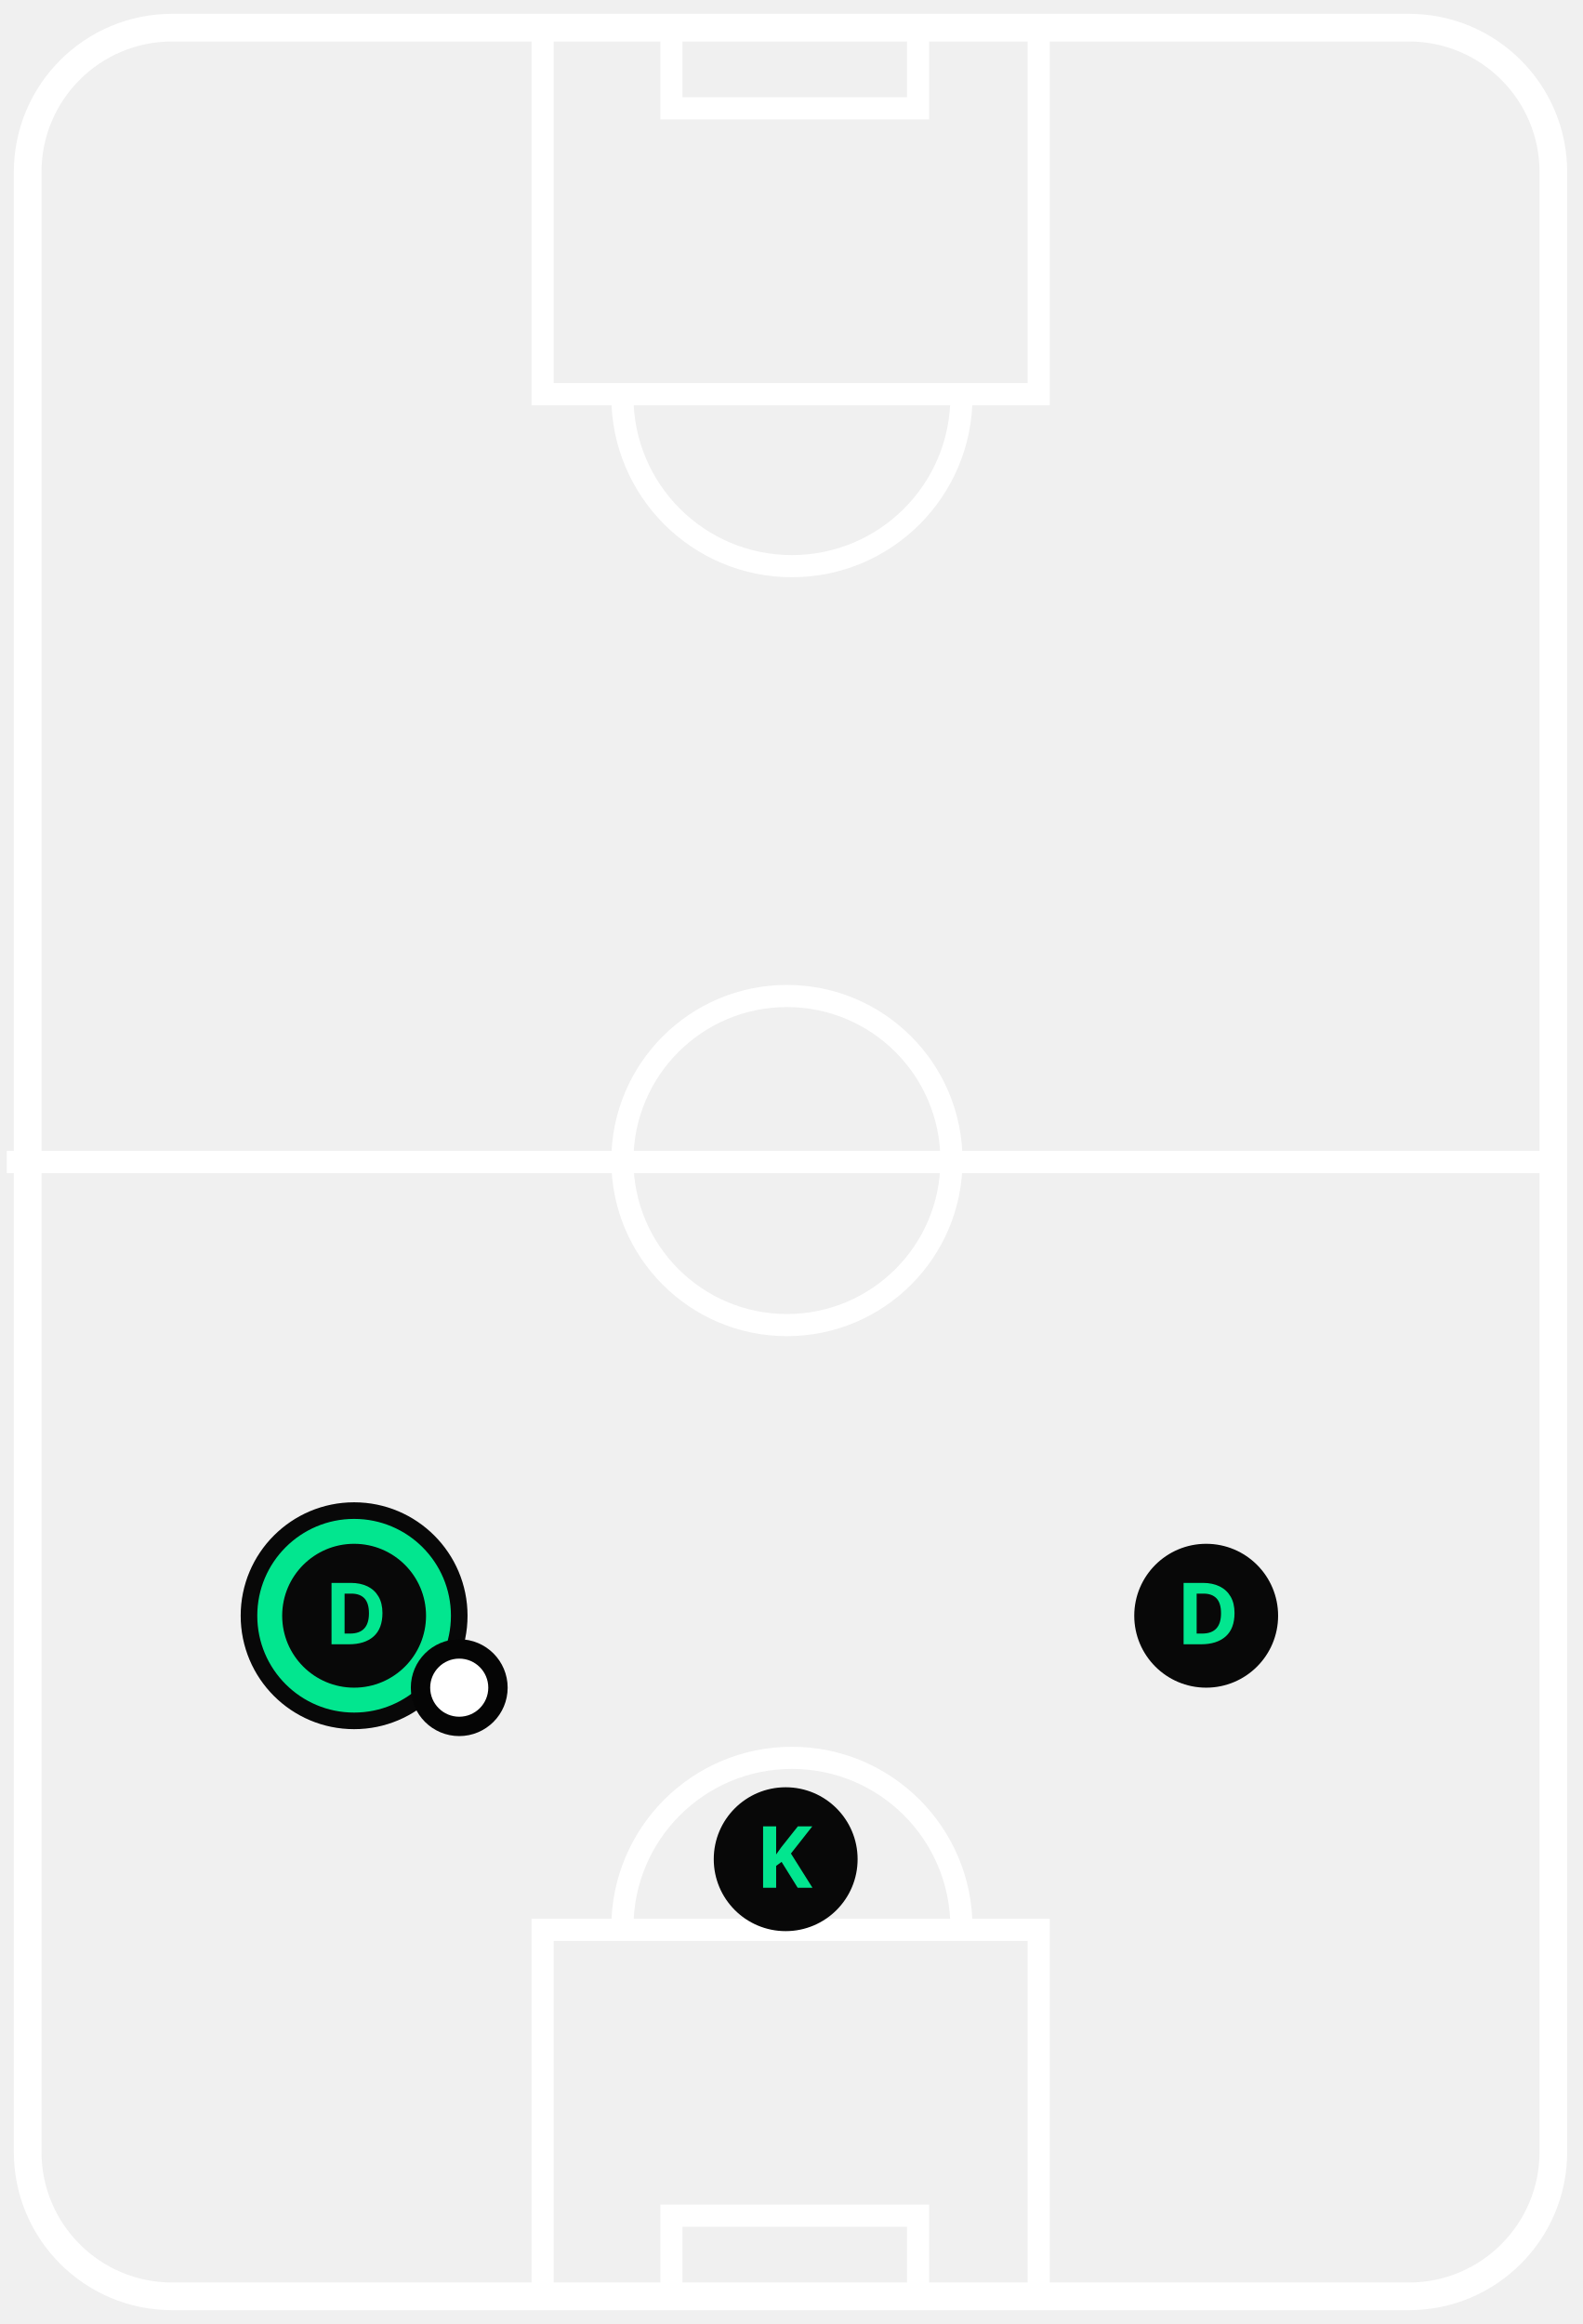
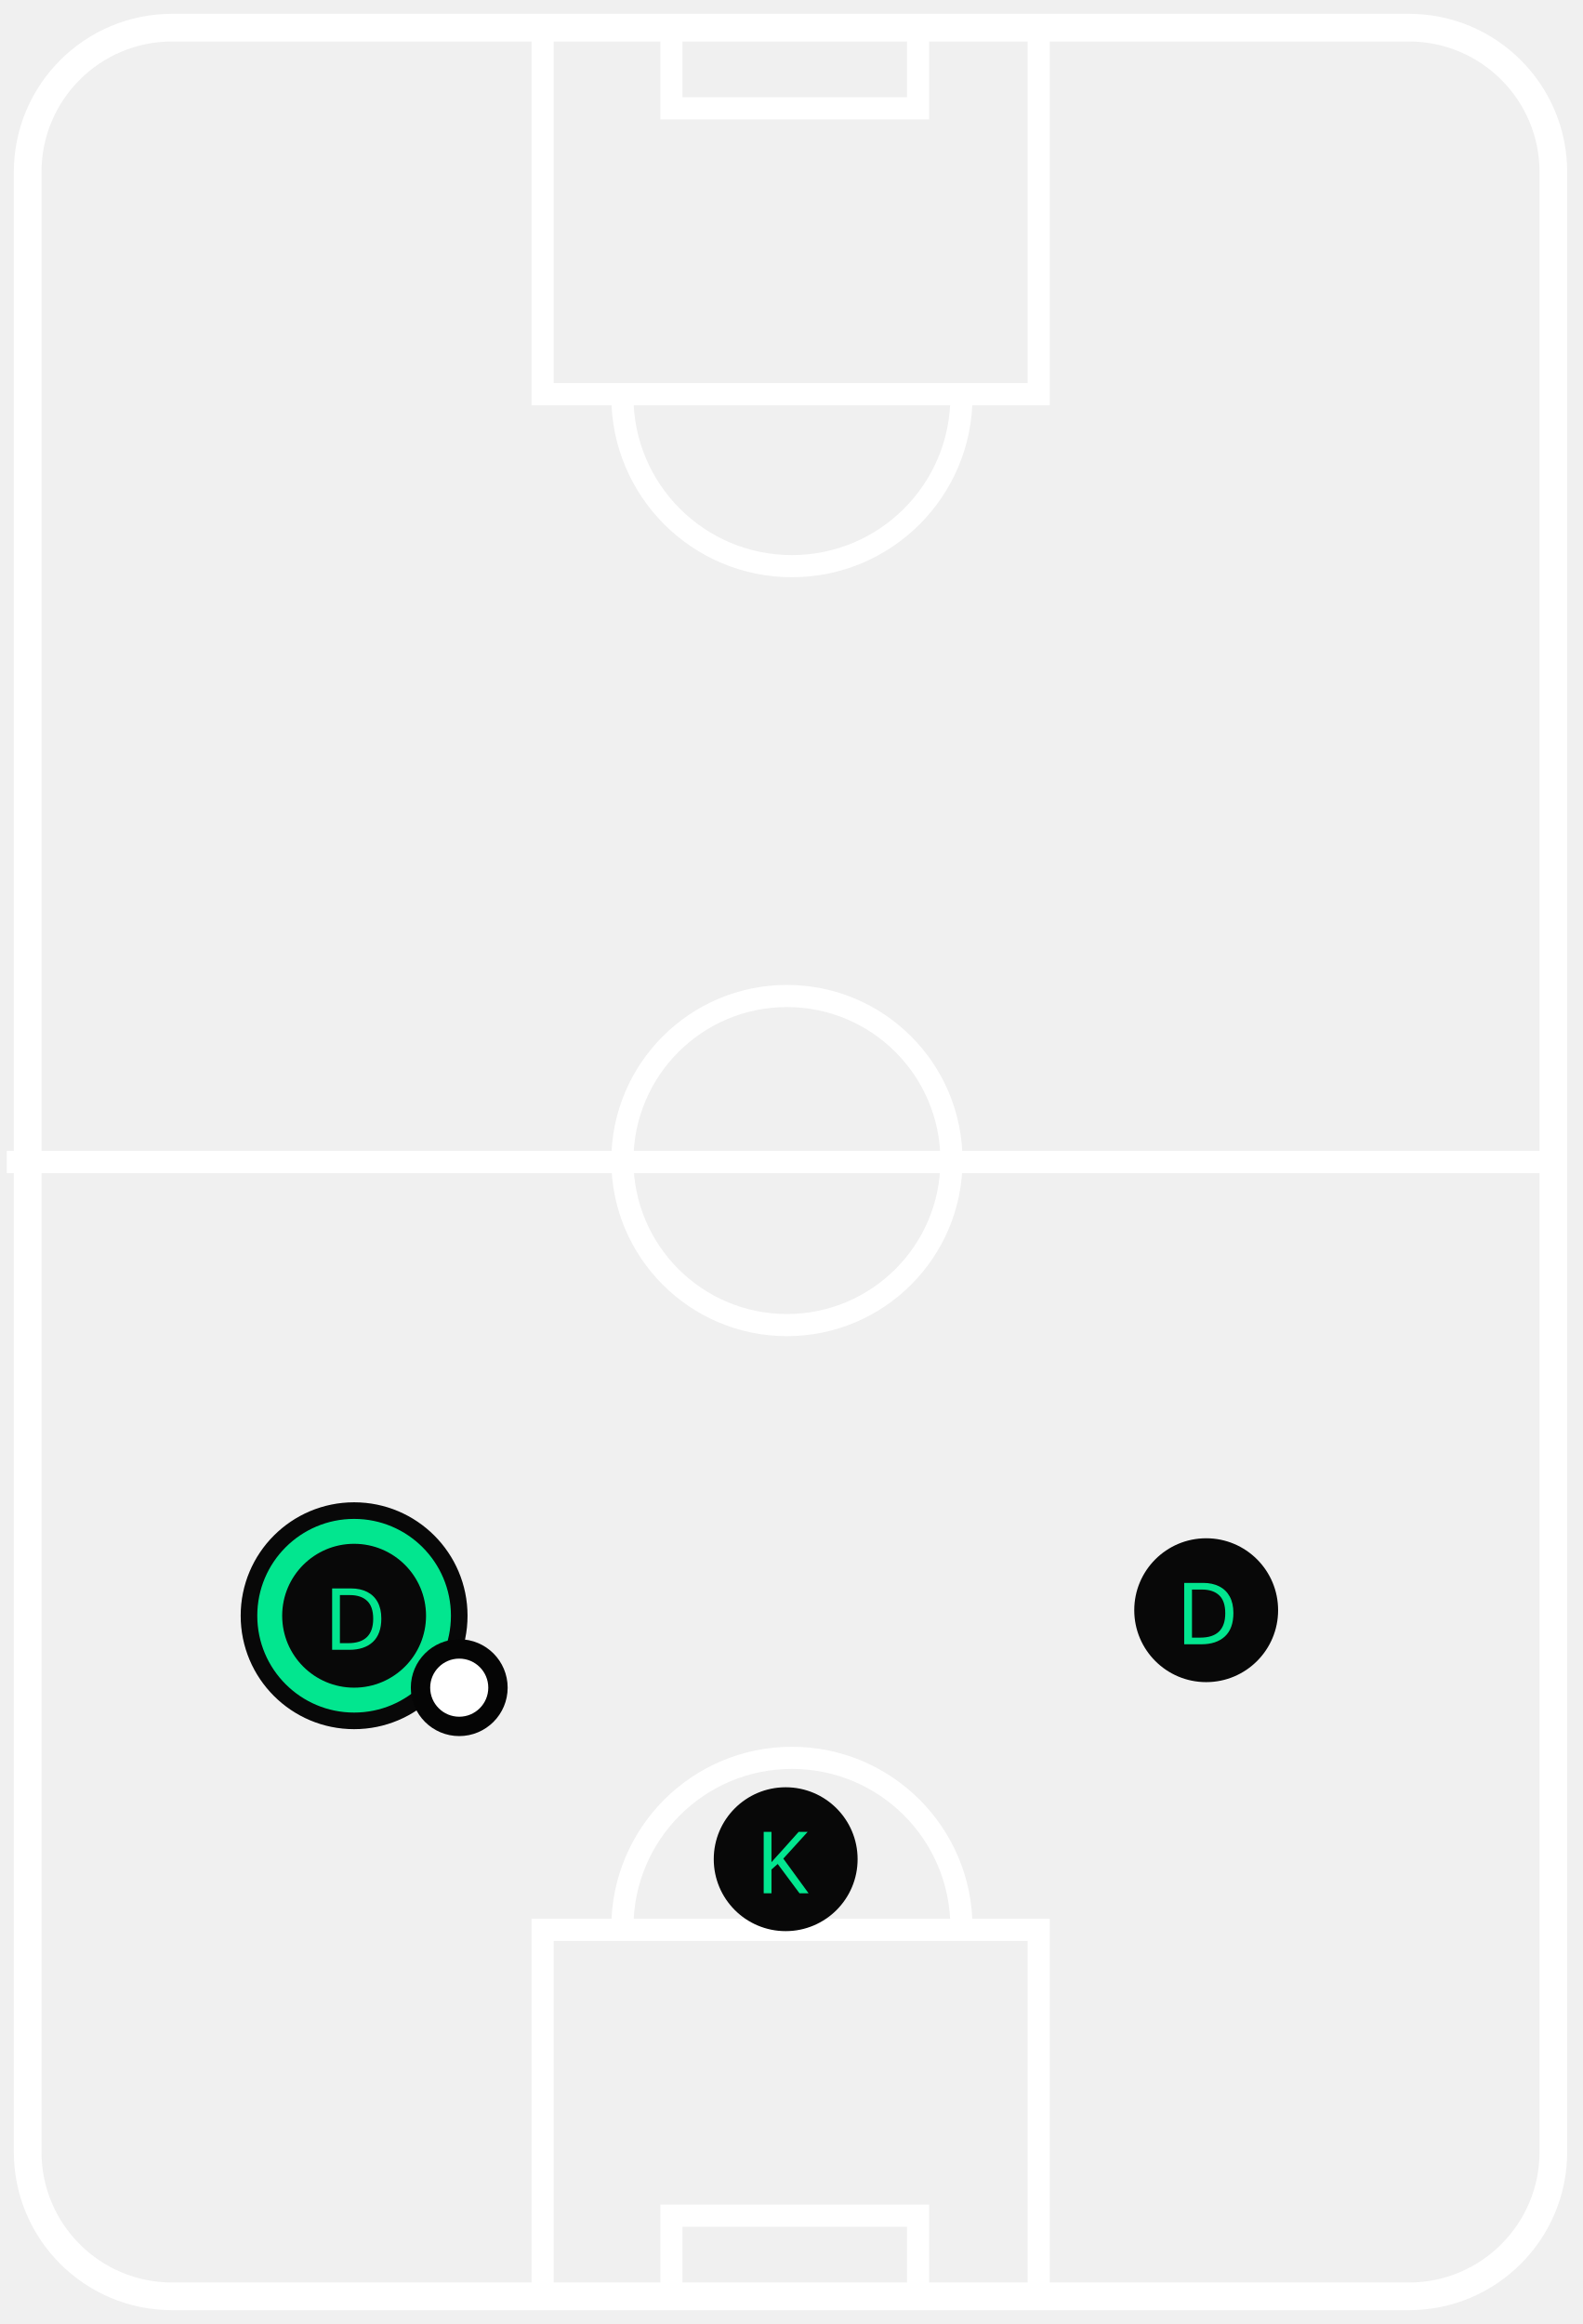
<svg xmlns="http://www.w3.org/2000/svg" width="286px" height="420px" viewBox="0 0 286 420" version="1.1">
  <defs />
  <g id="SEQUENCE" stroke="none" stroke-width="1" fill="none" fill-rule="evenodd">
    <g id="ATTACKING-11B" transform="translate(-17, -59)">
      <g id="LAYOUT" transform="translate(20, 64)">
        <g id="FIELD-mobile" stroke="#FFFFFF">
          <rect id="TURF" stroke-width="5" fill-opacity="0" fill="#548420" x="2" y="0" width="275.747" height="410" rx="26.1" />
          <g id="CENTER-LINE" transform="translate(0, 175)" stroke-width="4" stroke-linecap="square">
            <path d="M0.225,30 L277.085,30" id="Line" />
            <ellipse id="Oval-1" cx="139.225" cy="29.736" rx="29.737" ry="29.736" />
          </g>
          <g id="GOAL-BOX-ATTACK" transform="translate(95.06969, 1.351648)" stroke-width="4" stroke-linecap="square">
            <path d="M0,0 L0,64.879 L89.663,64.879 L89.663,0" id="Path-2" />
            <path d="M23.278,-3.55271368e-15 L23.278,13.22 L67.866,13.22 L67.866,-3.55271368e-15" id="Path-3" />
            <path d="M75.695,95.967 C75.695,79.046 61.978,65.33 45.057,65.33 C28.136,65.33 14.418,79.046 14.418,95.967" id="Oval-2" transform="translate(45.05673, 80.64835) scale(1, -1) translate(-45.05673, -80.64835) " />
          </g>
          <g id="GOAL-BOX-DEFENSE" transform="translate(140.0697, 360.6484) scale(1, -1) translate(-140.0697, -360.6484) translate(95.06969, 312.6484)" stroke-width="4" stroke-linecap="square">
            <path d="M0,0 L0,64.879 L89.663,64.879 L89.663,0" id="Path-2" />
            <path d="M23.278,-3.55271368e-15 L23.278,13.22 L67.866,13.22 L67.866,-3.55271368e-15" id="Path-3" />
            <path d="M75.695,95.967 C75.695,79.046 61.978,65.33 45.057,65.33 C28.136,65.33 14.418,79.046 14.418,95.967" id="Oval-2" transform="translate(45.05673, 80.64835) scale(1, -1) translate(-45.05673, -80.64835) " />
          </g>
        </g>
        <g id="PLAYERS" transform="translate(42, 268)">
-           <circle id="Oval-25" stroke="#080808" stroke-width="3" fill="#02E68F" cx="19" cy="19" r="19" />
-           <g id="KEEPER-mobile" transform="translate(84, 50)">
-             <g id="PLAYER-mobile" fill="#080808">
-               <ellipse id="Oval-4-Copy-3" cx="13" cy="13" rx="13" ry="13" />
-             </g>
-             <text id="K" font-family="Gotham" font-size="15.525" font-weight="bold" fill="#02E68F">
-               <tspan x="7.526" y="18.158">K</tspan>
+           <g id="ACTIVE-RING" stroke="#080808" stroke-width="3" fill="#02E68F">
+             <circle id="Oval-25" cx="19" cy="19" r="19" />
+           </g>
+           <g id="DEFENDER-mobile-Copy" transform="translate(160, 5)">
+             <ellipse id="PLAYER" fill="#080808" cx="13" cy="13" rx="13" ry="13" />
+             <text id="D" font-family="Graphik" font-size="15.525" font-weight="526" fill="#02E68F">
+               <tspan x="7.526" y="19.158">D</tspan>
            </text>
          </g>
-           <g id="DEFENSE-R-mobile" transform="translate(160, 6)">
-             <g id="PLAYER-mobile" fill="#080808">
-               <ellipse id="Oval-4-Copy-3" cx="13" cy="13" rx="13" ry="13" />
-             </g>
-             <text id="D" font-family="Gotham" font-size="15.525" font-weight="bold" fill="#02E68F">
-               <tspan x="7.526" y="18.158">D</tspan>
+           <g id="KEEPER-mobile-Copy" transform="translate(84, 50)">
+             <ellipse id="PLAYER" fill="#080808" cx="13" cy="13" rx="13" ry="13" />
+             <text id="K" font-family="Graphik" font-size="15.525" font-weight="526" fill="#02E68F">
+               <tspan x="7.526" y="19.158">K</tspan>
            </text>
          </g>
-           <g id="DEFENSE-L-mobile" transform="translate(6, 6)">
-             <g id="PLAYER-mobile" fill="#080808">
-               <ellipse id="Oval-4-Copy-3" cx="13" cy="13" rx="13" ry="13" />
-             </g>
-             <text id="D" font-family="Gotham" font-size="15.525" font-weight="bold" fill="#02E68F">
-               <tspan x="7.526" y="18.158">D</tspan>
+           <g id="DEFENDER-mobile" transform="translate(6, 6)">
+             <ellipse id="PLAYER" fill="#080808" cx="13" cy="13" rx="13" ry="13" />
+             <text id="D" font-family="Graphik" font-size="15.525" font-weight="526" fill="#02E68F">
+               <tspan x="7.526" y="19.158">D</tspan>
            </text>
          </g>
        </g>
        <g id="BALL-mobile" transform="translate(73, 293)" stroke="#050505" stroke-width="3.5" fill="#FFFFFF">
          <ellipse id="Oval-5" cx="7" cy="7" rx="7" ry="7" />
        </g>
      </g>
    </g>
  </g>
</svg>
